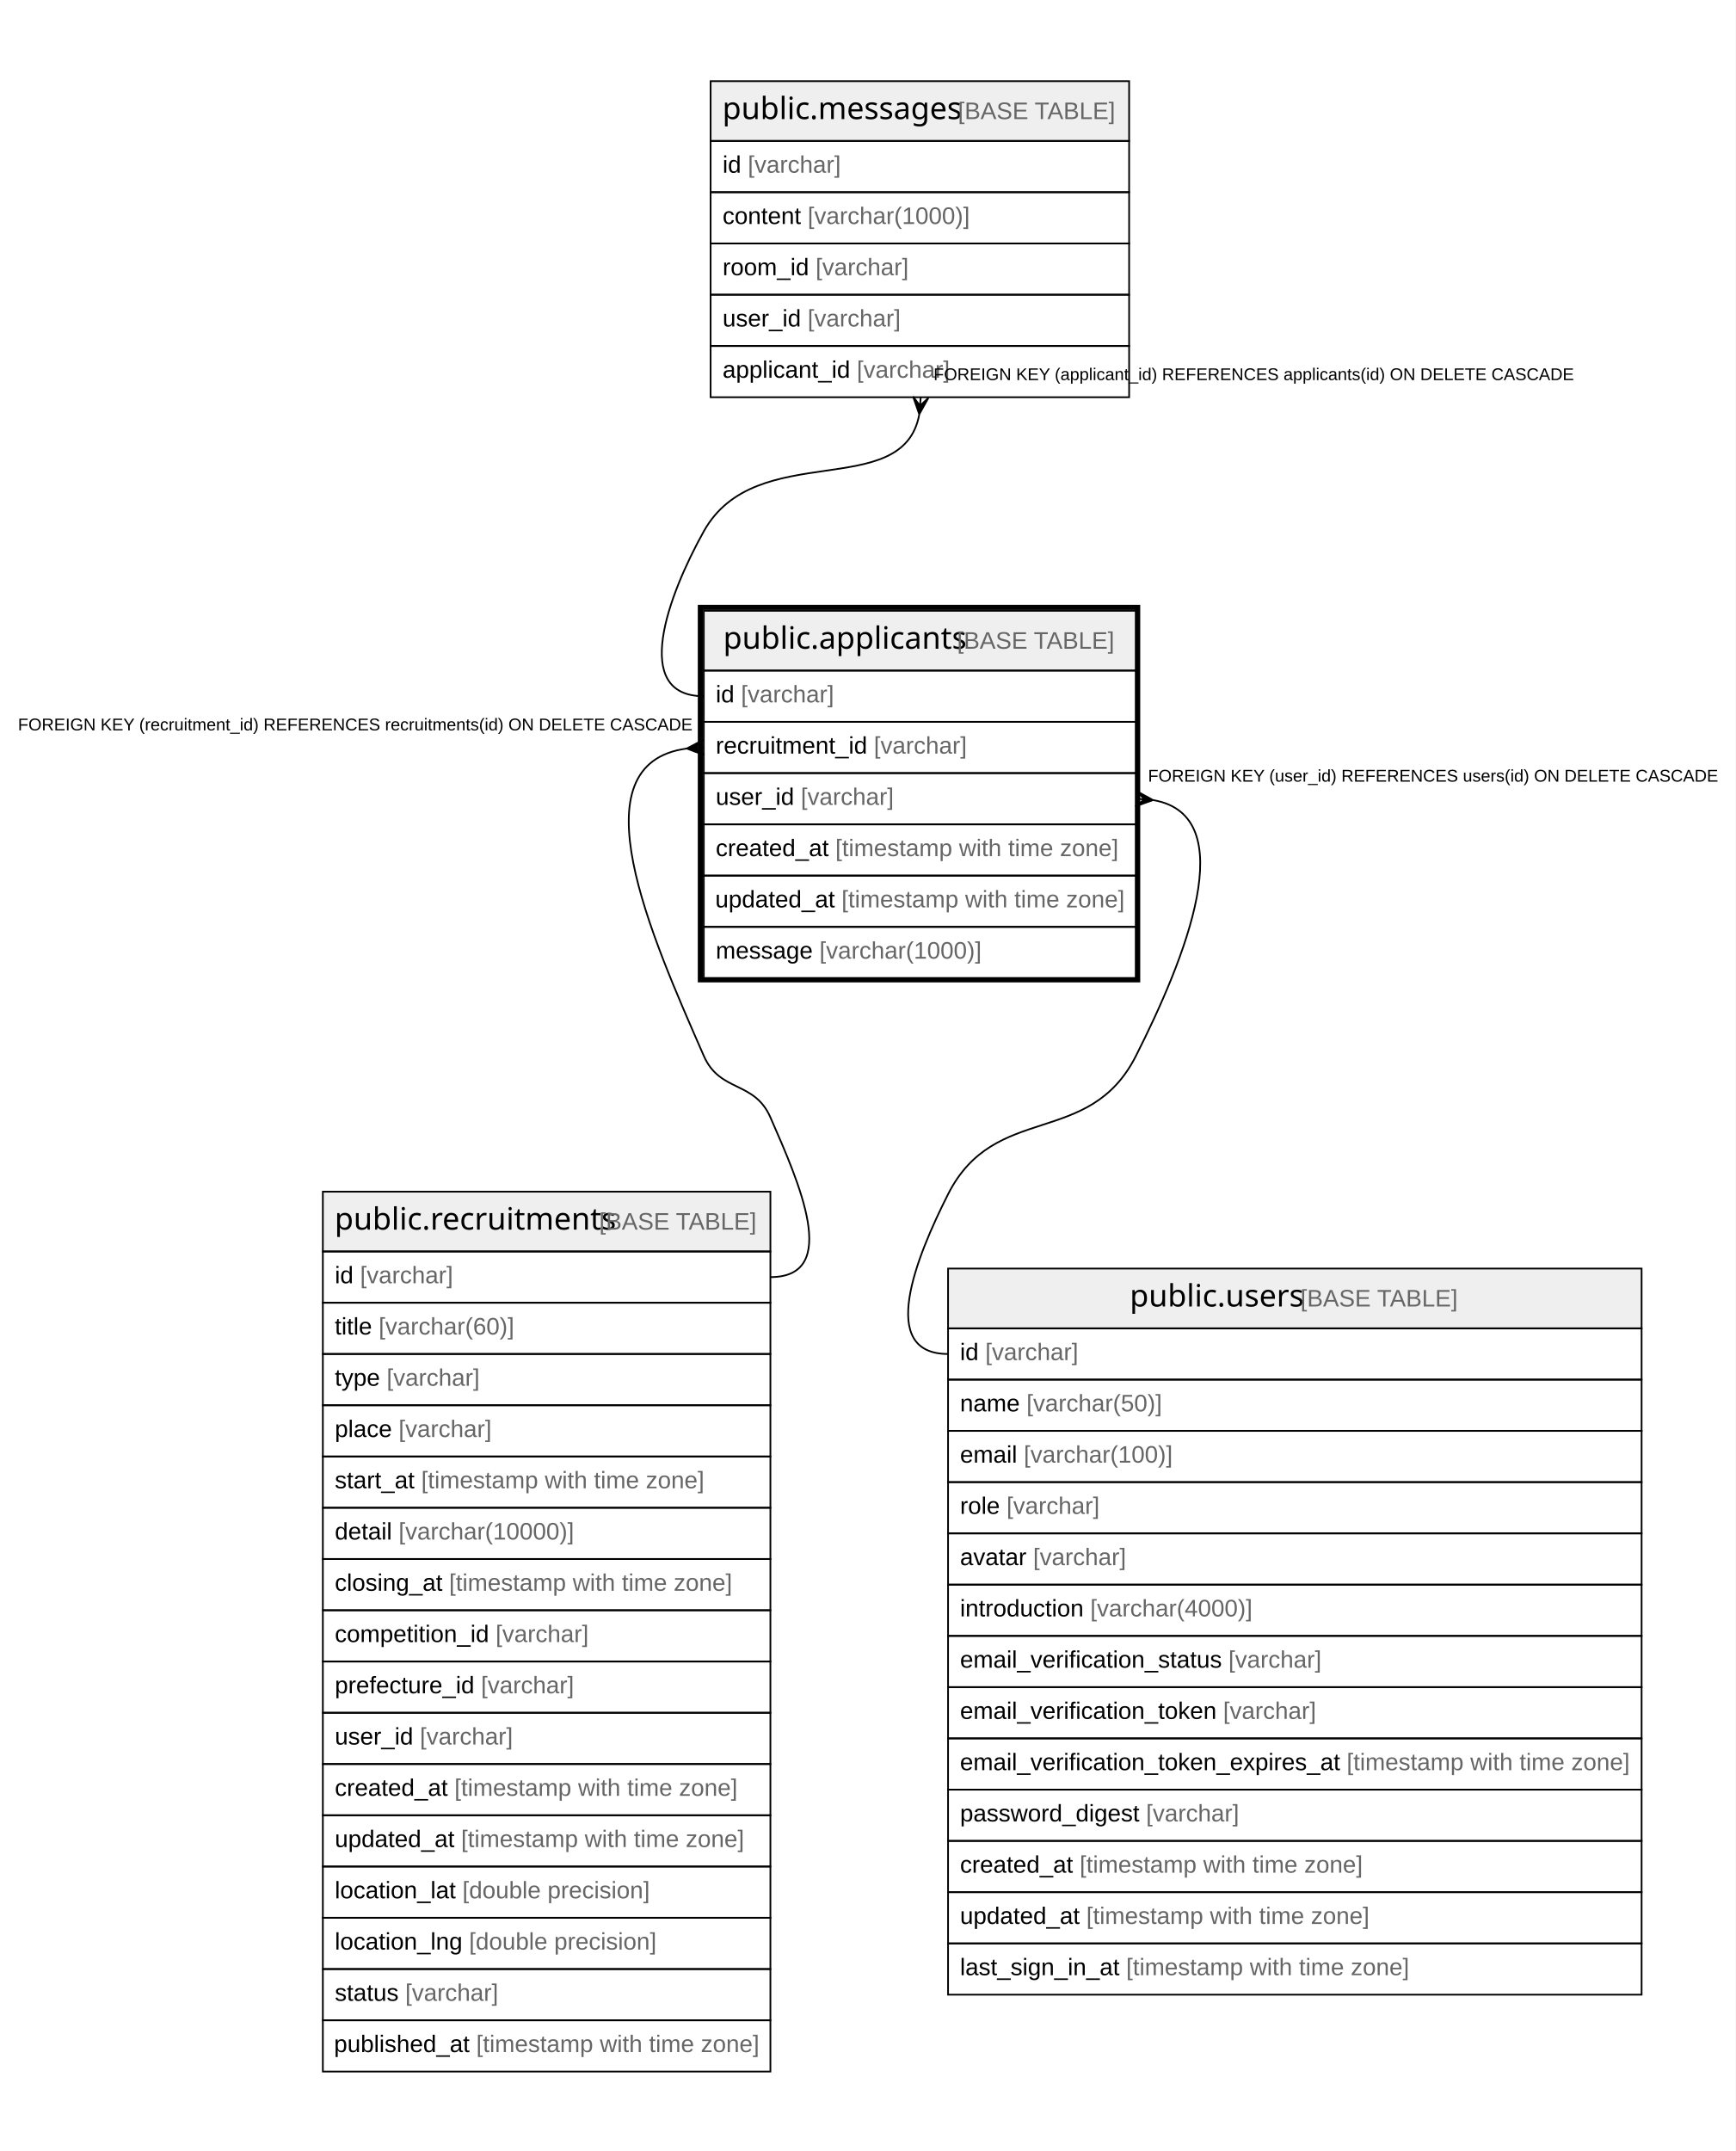
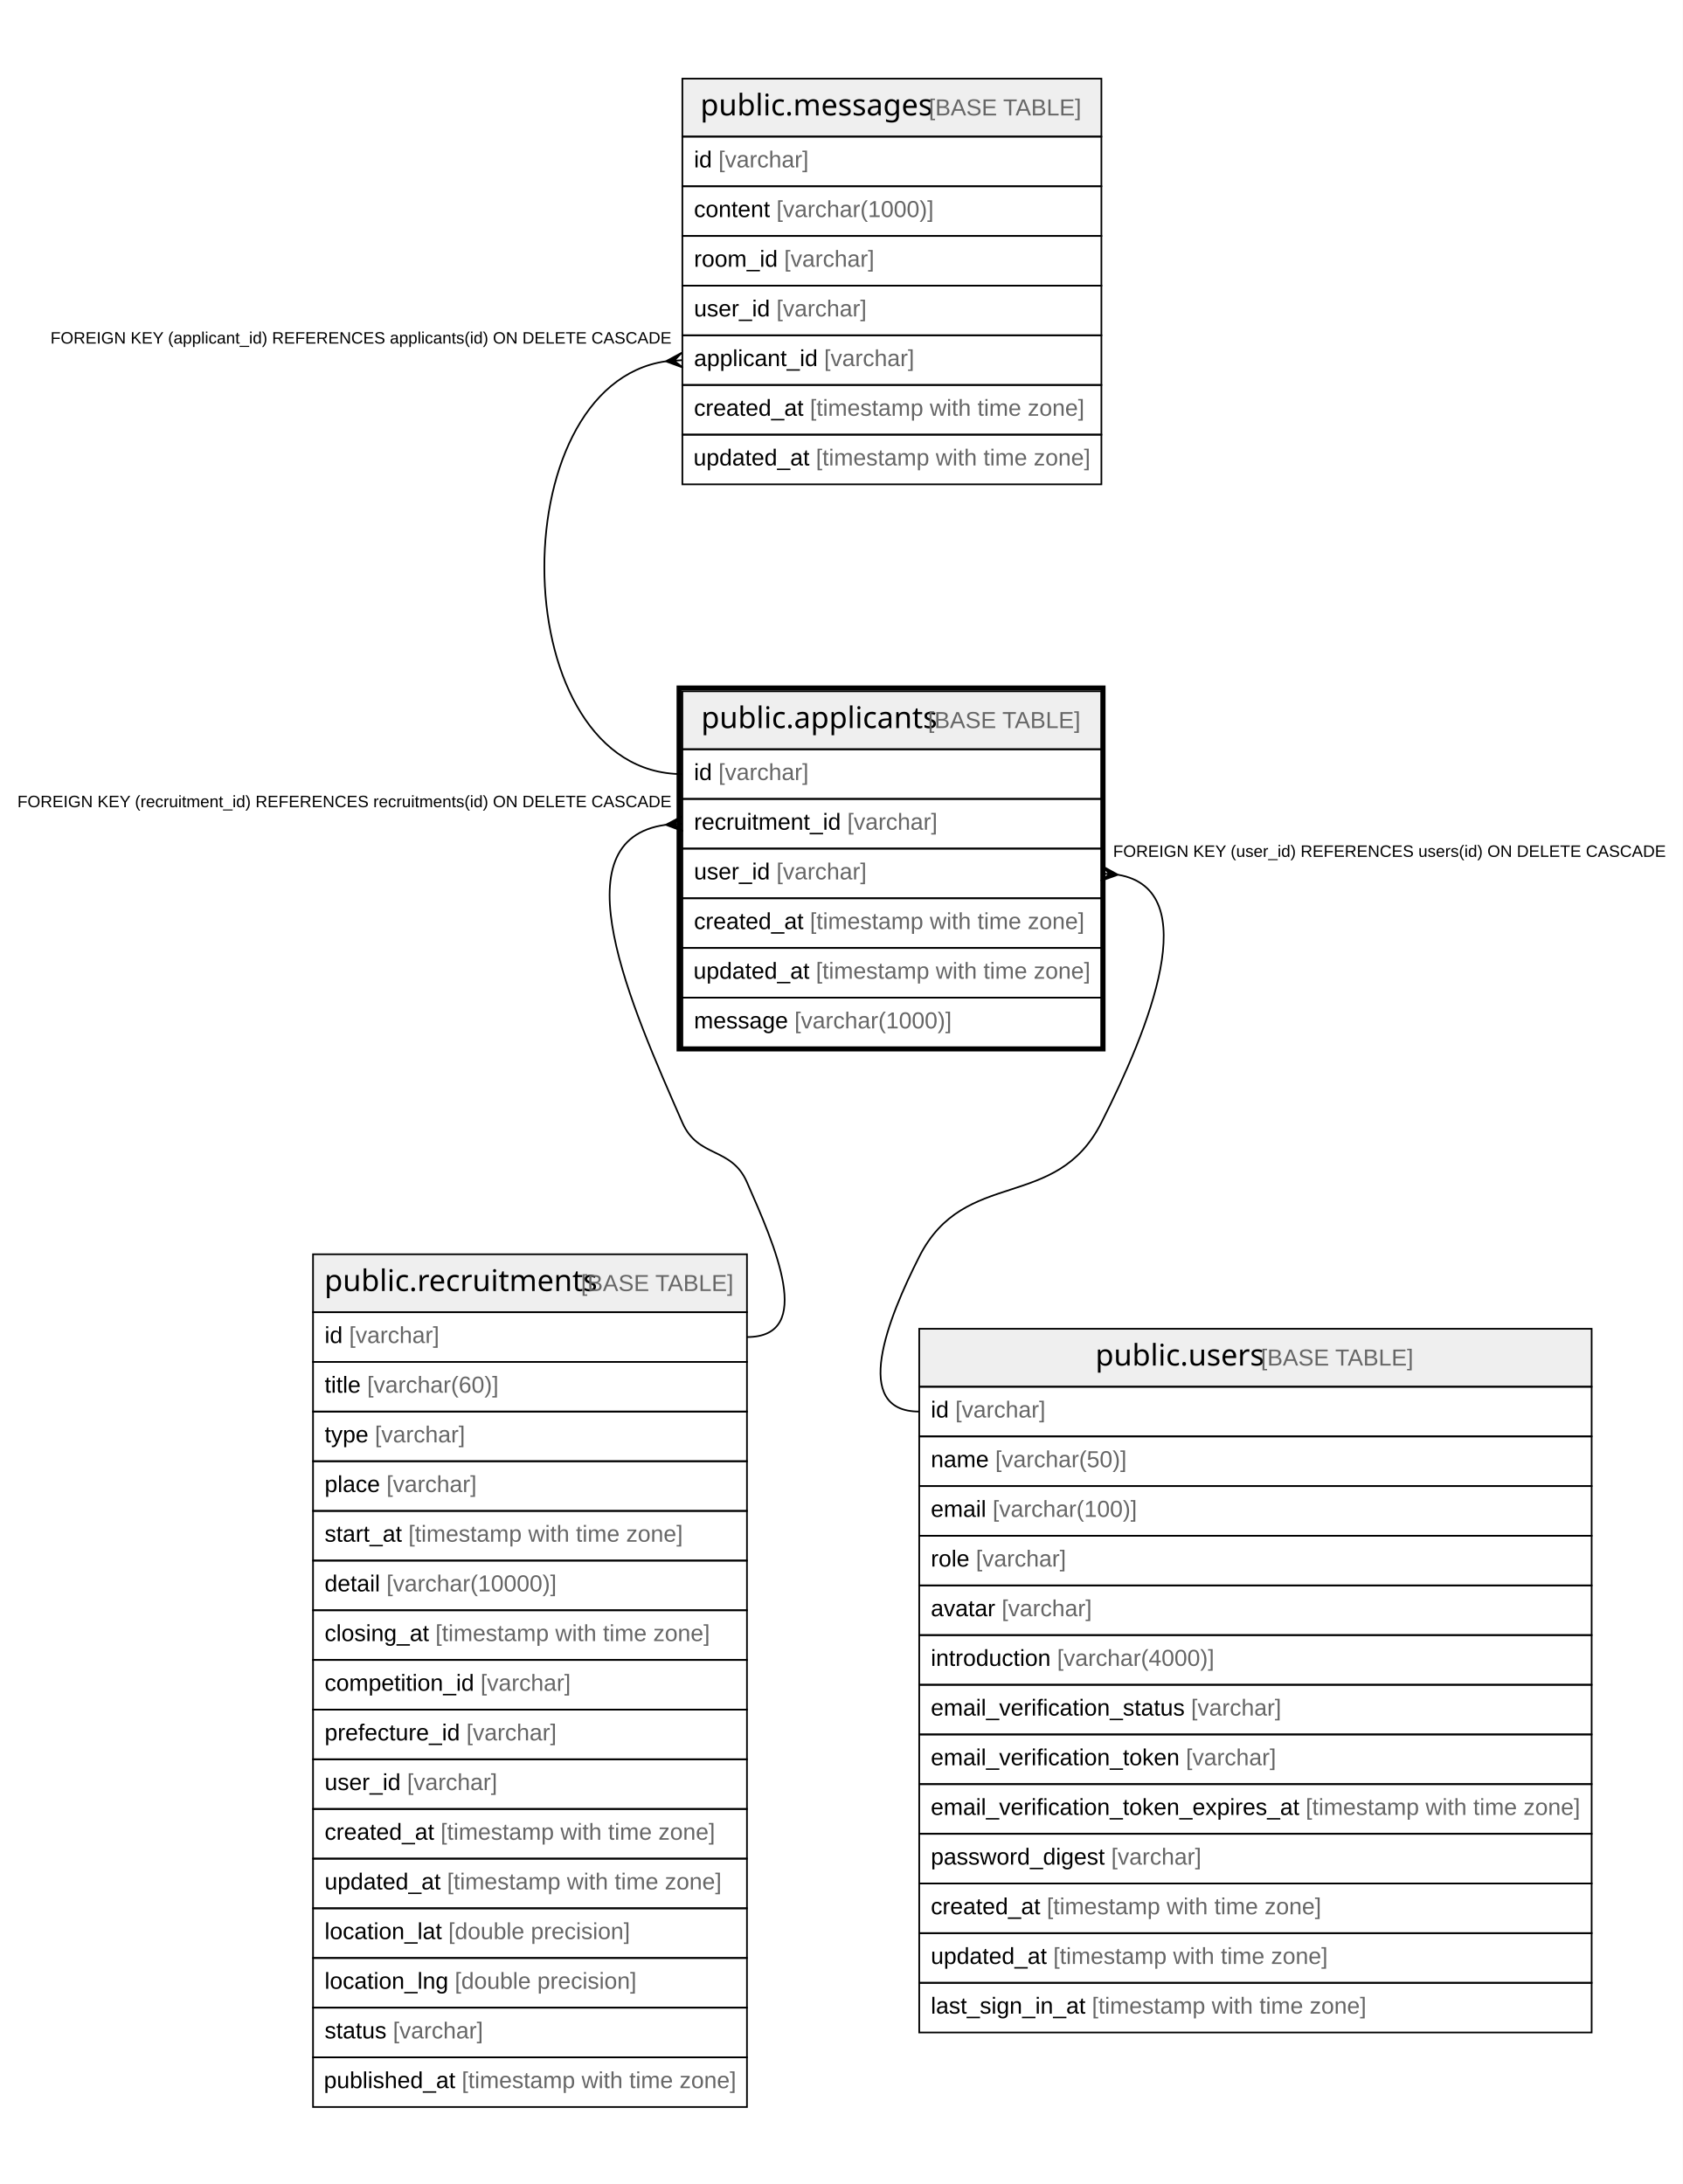
- <svg xmlns="http://www.w3.org/2000/svg" width="1016pt" height="1259pt" viewBox="0.00 0.00 1016.00 1259.00">
-   <g id="graph0" class="graph" transform="scale(1 1) rotate(0) translate(4 1255)">
-     <polygon fill="#ffffff" stroke="transparent" points="-4,4 -4,-1255 1012,-1255 1012,4 -4,4" />
+ <svg xmlns="http://www.w3.org/2000/svg" width="1016pt" height="1319pt" viewBox="0.00 0.00 1016.00 1319.00">
+   <g id="graph0" class="graph" transform="scale(1 1) rotate(0) translate(4 1315)">
+     <polygon fill="#ffffff" stroke="transparent" points="-4,4 -4,-1315 1012,-1315 1012,4 -4,4" />
    <g id="node1" class="node">
      <polygon fill="#efefef" stroke="transparent" points="408,-862.5 408,-897.5 661,-897.5 661,-862.5 408,-862.5" />
      <polygon fill="none" stroke="#000000" points="408,-862.5 408,-897.5 661,-897.5 661,-862.5 408,-862.5" />
      <text text-anchor="start" x="419.358" y="-875.3" font-family="Arial Bold" font-size="18.00" fill="#000000">public.applicants</text>
      <text text-anchor="start" x="552.389" y="-875.3" font-family="Arial" font-size="14.00" fill="#000000"> </text>
      <text text-anchor="start" x="556.279" y="-875.3" font-family="Arial" font-size="14.00" fill="#666666">[BASE TABLE]</text>
      <polygon fill="none" stroke="#000000" points="408,-832.5 408,-862.5 661,-862.5 661,-832.5 408,-832.5" />
      <text text-anchor="start" x="415" y="-843.9" font-family="Arial" font-size="14.00" fill="#000000">id </text>
      <text text-anchor="start" x="429.78" y="-843.9" font-family="Arial" font-size="14.00" fill="#666666">[varchar]</text>
      <polygon fill="none" stroke="#000000" points="408,-802.5 408,-832.5 661,-832.5 661,-802.5 408,-802.5" />
      <text text-anchor="start" x="415" y="-813.9" font-family="Arial" font-size="14.00" fill="#000000">recruitment_id </text>
      <text text-anchor="start" x="507.562" y="-813.9" font-family="Arial" font-size="14.00" fill="#666666">[varchar]</text>
      <polygon fill="none" stroke="#000000" points="408,-772.5 408,-802.5 661,-802.5 661,-772.5 408,-772.5" />
      <text text-anchor="start" x="415" y="-783.9" font-family="Arial" font-size="14.00" fill="#000000">user_id </text>
      <text text-anchor="start" x="464.788" y="-783.9" font-family="Arial" font-size="14.00" fill="#666666">[varchar]</text>
      <polygon fill="none" stroke="#000000" points="408,-742.5 408,-772.5 661,-772.5 661,-742.5 408,-742.5" />
      <text text-anchor="start" x="415" y="-753.9" font-family="Arial" font-size="14.00" fill="#000000">created_at </text>
      <text text-anchor="start" x="485.028" y="-753.9" font-family="Arial" font-size="14.00" fill="#666666">[timestamp with time zone]</text>
      <polygon fill="none" stroke="#000000" points="408,-712.5 408,-742.5 661,-742.5 661,-712.5 408,-712.5" />
      <text text-anchor="start" x="414.692" y="-723.9" font-family="Arial" font-size="14.00" fill="#000000">updated_at </text>
      <text text-anchor="start" x="488.624" y="-723.9" font-family="Arial" font-size="14.00" fill="#666666">[timestamp with time zone]</text>
      <polygon fill="none" stroke="#000000" points="408,-682.5 408,-712.5 661,-712.5 661,-682.5 408,-682.5" />
      <text text-anchor="start" x="415" y="-693.9" font-family="Arial" font-size="14.00" fill="#000000">message </text>
      <text text-anchor="start" x="475.682" y="-693.9" font-family="Arial" font-size="14.00" fill="#666666">[varchar(1000)]</text>
      <polygon fill="none" stroke="#000000" stroke-width="3" points="406,-681.5 406,-899.5 662,-899.5 662,-681.5 406,-681.5" />
    </g>
    <g id="node3" class="node">
      <polygon fill="#efefef" stroke="transparent" points="185,-522.5 185,-557.5 447,-557.5 447,-522.5 185,-522.5" />
      <polygon fill="none" stroke="#000000" points="185,-522.5 185,-557.5 447,-557.5 447,-522.5 185,-522.5" />
      <text text-anchor="start" x="191.869" y="-535.3" font-family="Arial Bold" font-size="18.00" fill="#000000">public.recruitments</text>
      <text text-anchor="start" x="342.878" y="-535.3" font-family="Arial" font-size="14.00" fill="#000000"> </text>
      <text text-anchor="start" x="346.768" y="-535.3" font-family="Arial" font-size="14.00" fill="#666666">[BASE TABLE]</text>
      <polygon fill="none" stroke="#000000" points="185,-492.5 185,-522.5 447,-522.5 447,-492.5 185,-492.5" />
      <text text-anchor="start" x="192" y="-503.9" font-family="Arial" font-size="14.00" fill="#000000">id </text>
      <text text-anchor="start" x="206.78" y="-503.9" font-family="Arial" font-size="14.00" fill="#666666">[varchar]</text>
      <polygon fill="none" stroke="#000000" points="185,-462.5 185,-492.5 447,-492.5 447,-462.5 185,-462.5" />
      <text text-anchor="start" x="192" y="-473.9" font-family="Arial" font-size="14.00" fill="#000000">title </text>
      <text text-anchor="start" x="217.668" y="-473.9" font-family="Arial" font-size="14.00" fill="#666666">[varchar(60)]</text>
      <polygon fill="none" stroke="#000000" points="185,-432.5 185,-462.5 447,-462.5 447,-432.5 185,-432.5" />
      <text text-anchor="start" x="192" y="-443.9" font-family="Arial" font-size="14.00" fill="#000000">type </text>
      <text text-anchor="start" x="222.346" y="-443.9" font-family="Arial" font-size="14.00" fill="#666666">[varchar]</text>
      <polygon fill="none" stroke="#000000" points="185,-402.5 185,-432.5 447,-432.5 447,-402.5 185,-402.5" />
      <text text-anchor="start" x="192" y="-413.9" font-family="Arial" font-size="14.00" fill="#000000">place </text>
      <text text-anchor="start" x="229.345" y="-413.9" font-family="Arial" font-size="14.00" fill="#666666">[varchar]</text>
      <polygon fill="none" stroke="#000000" points="185,-372.5 185,-402.5 447,-402.5 447,-372.5 185,-372.5" />
      <text text-anchor="start" x="192" y="-383.9" font-family="Arial" font-size="14.00" fill="#000000">start_at </text>
      <text text-anchor="start" x="242.571" y="-383.9" font-family="Arial" font-size="14.00" fill="#666666">[timestamp with time zone]</text>
      <polygon fill="none" stroke="#000000" points="185,-342.5 185,-372.5 447,-372.5 447,-342.5 185,-342.5" />
      <text text-anchor="start" x="192" y="-353.9" font-family="Arial" font-size="14.00" fill="#000000">detail </text>
      <text text-anchor="start" x="229.342" y="-353.9" font-family="Arial" font-size="14.00" fill="#666666">[varchar(10000)]</text>
      <polygon fill="none" stroke="#000000" points="185,-312.5 185,-342.5 447,-342.5 447,-312.5 185,-312.5" />
      <text text-anchor="start" x="192" y="-323.9" font-family="Arial" font-size="14.00" fill="#000000">closing_at </text>
      <text text-anchor="start" x="258.907" y="-323.9" font-family="Arial" font-size="14.00" fill="#666666">[timestamp with time zone]</text>
      <polygon fill="none" stroke="#000000" points="185,-282.5 185,-312.5 447,-312.5 447,-282.5 185,-282.5" />
      <text text-anchor="start" x="192" y="-293.9" font-family="Arial" font-size="14.00" fill="#000000">competition_id </text>
      <text text-anchor="start" x="286.13" y="-293.9" font-family="Arial" font-size="14.00" fill="#666666">[varchar]</text>
      <polygon fill="none" stroke="#000000" points="185,-252.5 185,-282.5 447,-282.5 447,-252.5 185,-252.5" />
      <text text-anchor="start" x="192" y="-263.9" font-family="Arial" font-size="14.00" fill="#000000">prefecture_id </text>
      <text text-anchor="start" x="277.578" y="-263.9" font-family="Arial" font-size="14.00" fill="#666666">[varchar]</text>
      <polygon fill="none" stroke="#000000" points="185,-222.5 185,-252.5 447,-252.5 447,-222.5 185,-222.5" />
      <text text-anchor="start" x="192" y="-233.9" font-family="Arial" font-size="14.00" fill="#000000">user_id </text>
      <text text-anchor="start" x="241.788" y="-233.9" font-family="Arial" font-size="14.00" fill="#666666">[varchar]</text>
      <polygon fill="none" stroke="#000000" points="185,-192.5 185,-222.5 447,-222.5 447,-192.5 185,-192.5" />
      <text text-anchor="start" x="192" y="-203.9" font-family="Arial" font-size="14.00" fill="#000000">created_at </text>
      <text text-anchor="start" x="262.028" y="-203.9" font-family="Arial" font-size="14.00" fill="#666666">[timestamp with time zone]</text>
      <polygon fill="none" stroke="#000000" points="185,-162.5 185,-192.5 447,-192.5 447,-162.5 185,-162.5" />
      <text text-anchor="start" x="192" y="-173.9" font-family="Arial" font-size="14.00" fill="#000000">updated_at </text>
      <text text-anchor="start" x="265.933" y="-173.9" font-family="Arial" font-size="14.00" fill="#666666">[timestamp with time zone]</text>
      <polygon fill="none" stroke="#000000" points="185,-132.5 185,-162.5 447,-162.5 447,-132.5 185,-132.5" />
      <text text-anchor="start" x="192" y="-143.9" font-family="Arial" font-size="14.00" fill="#000000">location_lat </text>
      <text text-anchor="start" x="266.687" y="-143.9" font-family="Arial" font-size="14.00" fill="#666666">[double precision]</text>
      <polygon fill="none" stroke="#000000" points="185,-102.5 185,-132.5 447,-132.5 447,-102.5 185,-102.5" />
      <text text-anchor="start" x="192" y="-113.9" font-family="Arial" font-size="14.00" fill="#000000">location_lng </text>
      <text text-anchor="start" x="270.579" y="-113.9" font-family="Arial" font-size="14.00" fill="#666666">[double precision]</text>
      <polygon fill="none" stroke="#000000" points="185,-72.5 185,-102.5 447,-102.5 447,-72.5 185,-72.5" />
      <text text-anchor="start" x="192" y="-83.9" font-family="Arial" font-size="14.00" fill="#000000">status </text>
      <text text-anchor="start" x="233.237" y="-83.9" font-family="Arial" font-size="14.00" fill="#666666">[varchar]</text>
      <polygon fill="none" stroke="#000000" points="185,-42.5 185,-72.5 447,-72.5 447,-42.5 185,-42.5" />
      <text text-anchor="start" x="191.53" y="-53.9" font-family="Arial" font-size="14.00" fill="#000000">published_at </text>
      <text text-anchor="start" x="274.785" y="-53.9" font-family="Arial" font-size="14.00" fill="#666666">[timestamp with time zone]</text>
    </g>
    <g id="edge2" class="edge">
      <path fill="none" stroke="#000000" d="M397.952,-816.865C332.062,-807.953 377.27,-707.186 408,-637 417.461,-615.391 437.539,-622.609 447,-601 463.667,-562.933 488.556,-507.5 447,-507.5" />
      <polygon fill="#000000" stroke="#000000" points="398.02,-816.869 407.716,-821.991 403.01,-817.184 408,-817.5 408,-817.5 408,-817.5 403.01,-817.184 408.284,-813.009 398.02,-816.869 398.02,-816.869" />
      <text text-anchor="start" x="6.5" y="-827.5" font-family="Arial" font-size="10.00" fill="#000000">FOREIGN KEY (recruitment_id) REFERENCES recruitments(id) ON DELETE CASCADE</text>
    </g>
    <g id="node4" class="node">
      <polygon fill="#efefef" stroke="transparent" points="551,-477.5 551,-512.5 957,-512.5 957,-477.5 551,-477.5" />
      <polygon fill="none" stroke="#000000" points="551,-477.5 551,-512.5 957,-512.5 957,-477.5 551,-477.5" />
      <text text-anchor="start" x="657.366" y="-490.3" font-family="Arial Bold" font-size="18.00" fill="#000000">public.users</text>
      <text text-anchor="start" x="753.38" y="-490.3" font-family="Arial" font-size="14.00" fill="#000000"> </text>
      <text text-anchor="start" x="757.271" y="-490.3" font-family="Arial" font-size="14.00" fill="#666666">[BASE TABLE]</text>
      <polygon fill="none" stroke="#000000" points="551,-447.5 551,-477.5 957,-477.5 957,-447.5 551,-447.5" />
      <text text-anchor="start" x="558" y="-458.9" font-family="Arial" font-size="14.00" fill="#000000">id </text>
      <text text-anchor="start" x="572.78" y="-458.9" font-family="Arial" font-size="14.00" fill="#666666">[varchar]</text>
      <polygon fill="none" stroke="#000000" points="551,-417.5 551,-447.5 957,-447.5 957,-417.5 551,-417.5" />
      <text text-anchor="start" x="558" y="-428.9" font-family="Arial" font-size="14.00" fill="#000000">name </text>
      <text text-anchor="start" x="596.899" y="-428.9" font-family="Arial" font-size="14.00" fill="#666666">[varchar(50)]</text>
      <polygon fill="none" stroke="#000000" points="551,-387.5 551,-417.5 957,-417.5 957,-387.5 551,-387.5" />
      <text text-anchor="start" x="558" y="-398.9" font-family="Arial" font-size="14.00" fill="#000000">email </text>
      <text text-anchor="start" x="595.33" y="-398.9" font-family="Arial" font-size="14.00" fill="#666666">[varchar(100)]</text>
      <polygon fill="none" stroke="#000000" points="551,-357.5 551,-387.5 957,-387.5 957,-357.5 551,-357.5" />
      <text text-anchor="start" x="558" y="-368.9" font-family="Arial" font-size="14.00" fill="#000000">role </text>
      <text text-anchor="start" x="585.223" y="-368.9" font-family="Arial" font-size="14.00" fill="#666666">[varchar]</text>
      <polygon fill="none" stroke="#000000" points="551,-327.5 551,-357.5 957,-357.5 957,-327.5 551,-327.5" />
      <text text-anchor="start" x="558" y="-338.9" font-family="Arial" font-size="14.00" fill="#000000">avatar </text>
      <text text-anchor="start" x="600.79" y="-338.9" font-family="Arial" font-size="14.00" fill="#666666">[varchar]</text>
      <polygon fill="none" stroke="#000000" points="551,-297.5 551,-327.5 957,-327.5 957,-297.5 551,-297.5" />
      <text text-anchor="start" x="558" y="-308.9" font-family="Arial" font-size="14.00" fill="#000000">introduction </text>
      <text text-anchor="start" x="634.241" y="-308.9" font-family="Arial" font-size="14.00" fill="#666666">[varchar(4000)]</text>
      <polygon fill="none" stroke="#000000" points="551,-267.5 551,-297.5 957,-297.5 957,-267.5 551,-267.5" />
      <text text-anchor="start" x="558" y="-278.9" font-family="Arial" font-size="14.00" fill="#000000">email_verification_status </text>
      <text text-anchor="start" x="715.133" y="-278.9" font-family="Arial" font-size="14.00" fill="#666666">[varchar]</text>
      <polygon fill="none" stroke="#000000" points="551,-237.5 551,-267.5 957,-267.5 957,-237.5 551,-237.5" />
      <text text-anchor="start" x="558" y="-248.9" font-family="Arial" font-size="14.00" fill="#000000">email_verification_token </text>
      <text text-anchor="start" x="712.025" y="-248.9" font-family="Arial" font-size="14.00" fill="#666666">[varchar]</text>
      <polygon fill="none" stroke="#000000" points="551,-207.5 551,-237.5 957,-237.5 957,-207.5 551,-207.5" />
      <text text-anchor="start" x="557.968" y="-218.9" font-family="Arial" font-size="14.00" fill="#000000">email_verification_token_expires_at </text>
      <text text-anchor="start" x="784.347" y="-218.9" font-family="Arial" font-size="14.00" fill="#666666">[timestamp with time zone]</text>
      <polygon fill="none" stroke="#000000" points="551,-177.5 551,-207.5 957,-207.5 957,-177.5 551,-177.5" />
      <text text-anchor="start" x="558" y="-188.9" font-family="Arial" font-size="14.00" fill="#000000">password_digest </text>
      <text text-anchor="start" x="666.916" y="-188.9" font-family="Arial" font-size="14.00" fill="#666666">[varchar]</text>
      <polygon fill="none" stroke="#000000" points="551,-147.5 551,-177.5 957,-177.5 957,-147.5 551,-147.5" />
      <text text-anchor="start" x="558" y="-158.9" font-family="Arial" font-size="14.00" fill="#000000">created_at </text>
      <text text-anchor="start" x="628.028" y="-158.9" font-family="Arial" font-size="14.00" fill="#666666">[timestamp with time zone]</text>
      <polygon fill="none" stroke="#000000" points="551,-117.5 551,-147.5 957,-147.5 957,-117.5 551,-117.5" />
      <text text-anchor="start" x="558" y="-128.9" font-family="Arial" font-size="14.00" fill="#000000">updated_at </text>
      <text text-anchor="start" x="631.933" y="-128.9" font-family="Arial" font-size="14.00" fill="#666666">[timestamp with time zone]</text>
      <polygon fill="none" stroke="#000000" points="551,-87.5 551,-117.5 957,-117.5 957,-87.5 551,-87.5" />
      <text text-anchor="start" x="558" y="-98.9" font-family="Arial" font-size="14.00" fill="#000000">last_sign_in_at </text>
      <text text-anchor="start" x="655.252" y="-98.9" font-family="Arial" font-size="14.00" fill="#666666">[timestamp with time zone]</text>
    </g>
    <g id="edge3" class="edge">
      <path fill="none" stroke="#000000" d="M671.062,-786.705C723.893,-777.661 689.526,-693.431 661,-637 633.61,-582.816 578.39,-610.184 551,-556 532.253,-518.914 509.444,-462.5 551,-462.5" />
      <polygon fill="#000000" stroke="#000000" points="670.969,-786.712 660.646,-783.014 665.985,-787.106 661,-787.5 661,-787.5 661,-787.5 665.985,-787.106 661.354,-791.986 670.969,-786.712 670.969,-786.712" />
      <text text-anchor="start" x="668.053" y="-797.5" font-family="Arial" font-size="10.00" fill="#000000">FOREIGN KEY (user_id) REFERENCES users(id) ON DELETE CASCADE</text>
    </g>
    <g id="node2" class="node">
-       <polygon fill="#efefef" stroke="transparent" points="412,-1172.5 412,-1207.5 657,-1207.5 657,-1172.5 412,-1172.5" />
-       <polygon fill="none" stroke="#000000" points="412,-1172.5 412,-1207.5 657,-1207.5 657,-1172.5 412,-1172.5" />
-       <text text-anchor="start" x="418.86" y="-1185.3" font-family="Arial Bold" font-size="18.00" fill="#000000">public.messages</text>
-       <text text-anchor="start" x="552.886" y="-1185.3" font-family="Arial" font-size="14.00" fill="#000000"> </text>
-       <text text-anchor="start" x="556.777" y="-1185.3" font-family="Arial" font-size="14.00" fill="#666666">[BASE TABLE]</text>
-       <polygon fill="none" stroke="#000000" points="412,-1142.5 412,-1172.5 657,-1172.5 657,-1142.5 412,-1142.5" />
-       <text text-anchor="start" x="419" y="-1153.9" font-family="Arial" font-size="14.00" fill="#000000">id </text>
-       <text text-anchor="start" x="433.78" y="-1153.9" font-family="Arial" font-size="14.00" fill="#666666">[varchar]</text>
-       <polygon fill="none" stroke="#000000" points="412,-1112.5 412,-1142.5 657,-1142.5 657,-1112.5 412,-1112.5" />
-       <text text-anchor="start" x="419" y="-1123.9" font-family="Arial" font-size="14.00" fill="#000000">content </text>
-       <text text-anchor="start" x="468.802" y="-1123.9" font-family="Arial" font-size="14.00" fill="#666666">[varchar(1000)]</text>
-       <polygon fill="none" stroke="#000000" points="412,-1082.5 412,-1112.5 657,-1112.5 657,-1082.5 412,-1082.5" />
-       <text text-anchor="start" x="419" y="-1093.9" font-family="Arial" font-size="14.00" fill="#000000">room_id </text>
-       <text text-anchor="start" x="473.449" y="-1093.9" font-family="Arial" font-size="14.00" fill="#666666">[varchar]</text>
-       <polygon fill="none" stroke="#000000" points="412,-1052.5 412,-1082.5 657,-1082.5 657,-1052.5 412,-1052.5" />
-       <text text-anchor="start" x="419" y="-1063.9" font-family="Arial" font-size="14.00" fill="#000000">user_id </text>
-       <text text-anchor="start" x="468.788" y="-1063.9" font-family="Arial" font-size="14.00" fill="#666666">[varchar]</text>
-       <polygon fill="none" stroke="#000000" points="412,-1022.5 412,-1052.5 657,-1052.5 657,-1022.5 412,-1022.5" />
-       <text text-anchor="start" x="419" y="-1033.9" font-family="Arial" font-size="14.00" fill="#000000">applicant_id </text>
-       <text text-anchor="start" x="497.579" y="-1033.9" font-family="Arial" font-size="14.00" fill="#666666">[varchar]</text>
+       <polygon fill="#efefef" stroke="transparent" points="408,-1232.5 408,-1267.5 661,-1267.5 661,-1232.5 408,-1232.5" />
+       <polygon fill="none" stroke="#000000" points="408,-1232.5 408,-1267.5 661,-1267.5 661,-1232.5 408,-1232.5" />
+       <text text-anchor="start" x="418.86" y="-1245.3" font-family="Arial Bold" font-size="18.00" fill="#000000">public.messages</text>
+       <text text-anchor="start" x="552.886" y="-1245.3" font-family="Arial" font-size="14.00" fill="#000000"> </text>
+       <text text-anchor="start" x="556.777" y="-1245.3" font-family="Arial" font-size="14.00" fill="#666666">[BASE TABLE]</text>
+       <polygon fill="none" stroke="#000000" points="408,-1202.5 408,-1232.5 661,-1232.5 661,-1202.5 408,-1202.5" />
+       <text text-anchor="start" x="415" y="-1213.9" font-family="Arial" font-size="14.00" fill="#000000">id </text>
+       <text text-anchor="start" x="429.78" y="-1213.9" font-family="Arial" font-size="14.00" fill="#666666">[varchar]</text>
+       <polygon fill="none" stroke="#000000" points="408,-1172.5 408,-1202.5 661,-1202.5 661,-1172.5 408,-1172.5" />
+       <text text-anchor="start" x="415" y="-1183.9" font-family="Arial" font-size="14.00" fill="#000000">content </text>
+       <text text-anchor="start" x="464.802" y="-1183.9" font-family="Arial" font-size="14.00" fill="#666666">[varchar(1000)]</text>
+       <polygon fill="none" stroke="#000000" points="408,-1142.5 408,-1172.5 661,-1172.5 661,-1142.5 408,-1142.5" />
+       <text text-anchor="start" x="415" y="-1153.9" font-family="Arial" font-size="14.00" fill="#000000">room_id </text>
+       <text text-anchor="start" x="469.449" y="-1153.9" font-family="Arial" font-size="14.00" fill="#666666">[varchar]</text>
+       <polygon fill="none" stroke="#000000" points="408,-1112.5 408,-1142.5 661,-1142.5 661,-1112.5 408,-1112.5" />
+       <text text-anchor="start" x="415" y="-1123.9" font-family="Arial" font-size="14.00" fill="#000000">user_id </text>
+       <text text-anchor="start" x="464.788" y="-1123.9" font-family="Arial" font-size="14.00" fill="#666666">[varchar]</text>
+       <polygon fill="none" stroke="#000000" points="408,-1082.5 408,-1112.5 661,-1112.5 661,-1082.5 408,-1082.5" />
+       <text text-anchor="start" x="415" y="-1093.9" font-family="Arial" font-size="14.00" fill="#000000">applicant_id </text>
+       <text text-anchor="start" x="493.579" y="-1093.9" font-family="Arial" font-size="14.00" fill="#666666">[varchar]</text>
+       <polygon fill="none" stroke="#000000" points="408,-1052.5 408,-1082.5 661,-1082.5 661,-1052.5 408,-1052.5" />
+       <text text-anchor="start" x="415" y="-1063.9" font-family="Arial" font-size="14.00" fill="#000000">created_at </text>
+       <text text-anchor="start" x="485.028" y="-1063.9" font-family="Arial" font-size="14.00" fill="#666666">[timestamp with time zone]</text>
+       <polygon fill="none" stroke="#000000" points="408,-1022.5 408,-1052.5 661,-1052.5 661,-1022.5 408,-1022.5" />
+       <text text-anchor="start" x="414.692" y="-1033.9" font-family="Arial" font-size="14.00" fill="#000000">updated_at </text>
+       <text text-anchor="start" x="488.624" y="-1033.9" font-family="Arial" font-size="14.00" fill="#666666">[timestamp with time zone]</text>
    </g>
    <g id="edge1" class="edge">
-       <path fill="none" stroke="#000000" d="M534.117,-1012.265C524.474,-961 438.482,-998.676 408,-944 387.116,-906.539 365.111,-847.5 408,-847.5" />
-       <polygon fill="#000000" stroke="#000000" points="534.141,-1012.537 530.517,-1022.887 534.57,-1017.519 535,-1022.5 535,-1022.5 535,-1022.5 534.57,-1017.519 539.483,-1022.113 534.141,-1012.537 534.141,-1012.537" />
-       <text text-anchor="start" x="542.489" y="-1032.5" font-family="Arial" font-size="10.00" fill="#000000">FOREIGN KEY (applicant_id) REFERENCES applicants(id) ON DELETE CASCADE</text>
+       <path fill="none" stroke="#000000" d="M397.909,-1096.783C296.997,-1082.119 300.361,-847.5 408,-847.5" />
+       <polygon fill="#000000" stroke="#000000" points="398.025,-1096.791 407.681,-1101.989 403.013,-1097.146 408,-1097.5 408,-1097.5 408,-1097.5 403.013,-1097.146 408.319,-1093.011 398.025,-1096.791 398.025,-1096.791" />
+       <text text-anchor="start" x="26.488" y="-1107.5" font-family="Arial" font-size="10.00" fill="#000000">FOREIGN KEY (applicant_id) REFERENCES applicants(id) ON DELETE CASCADE</text>
    </g>
  </g>
</svg>
